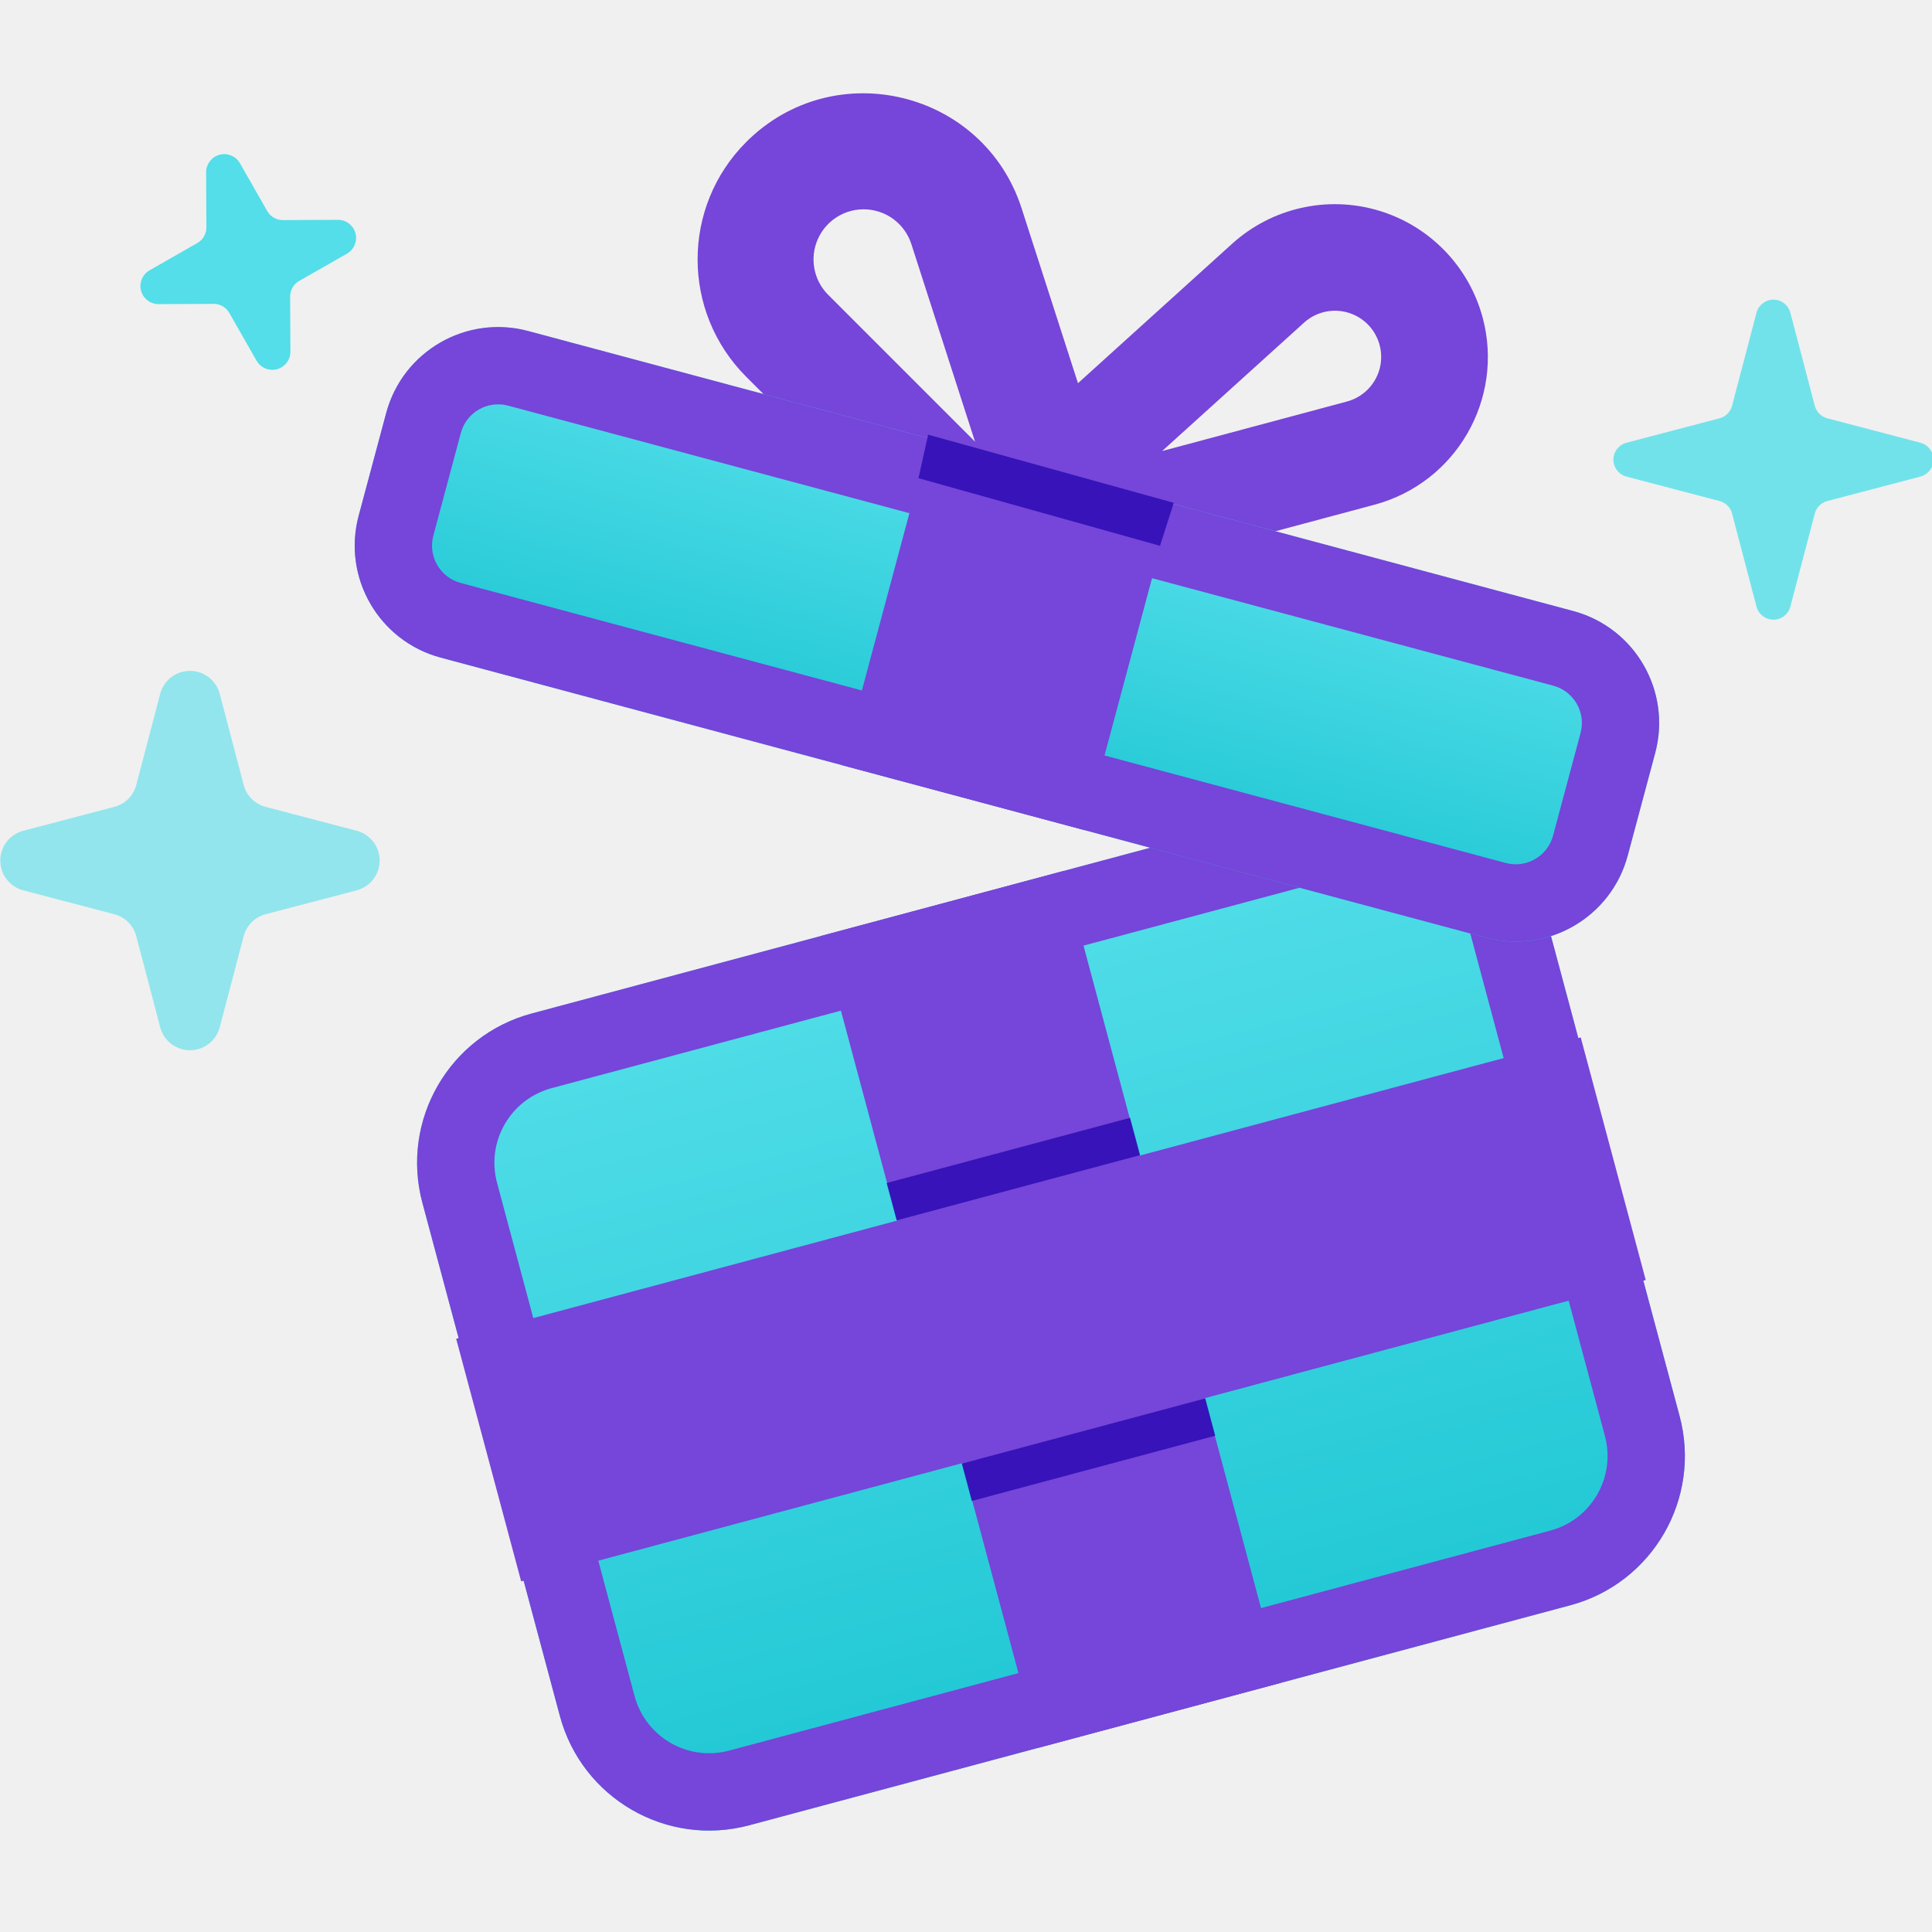
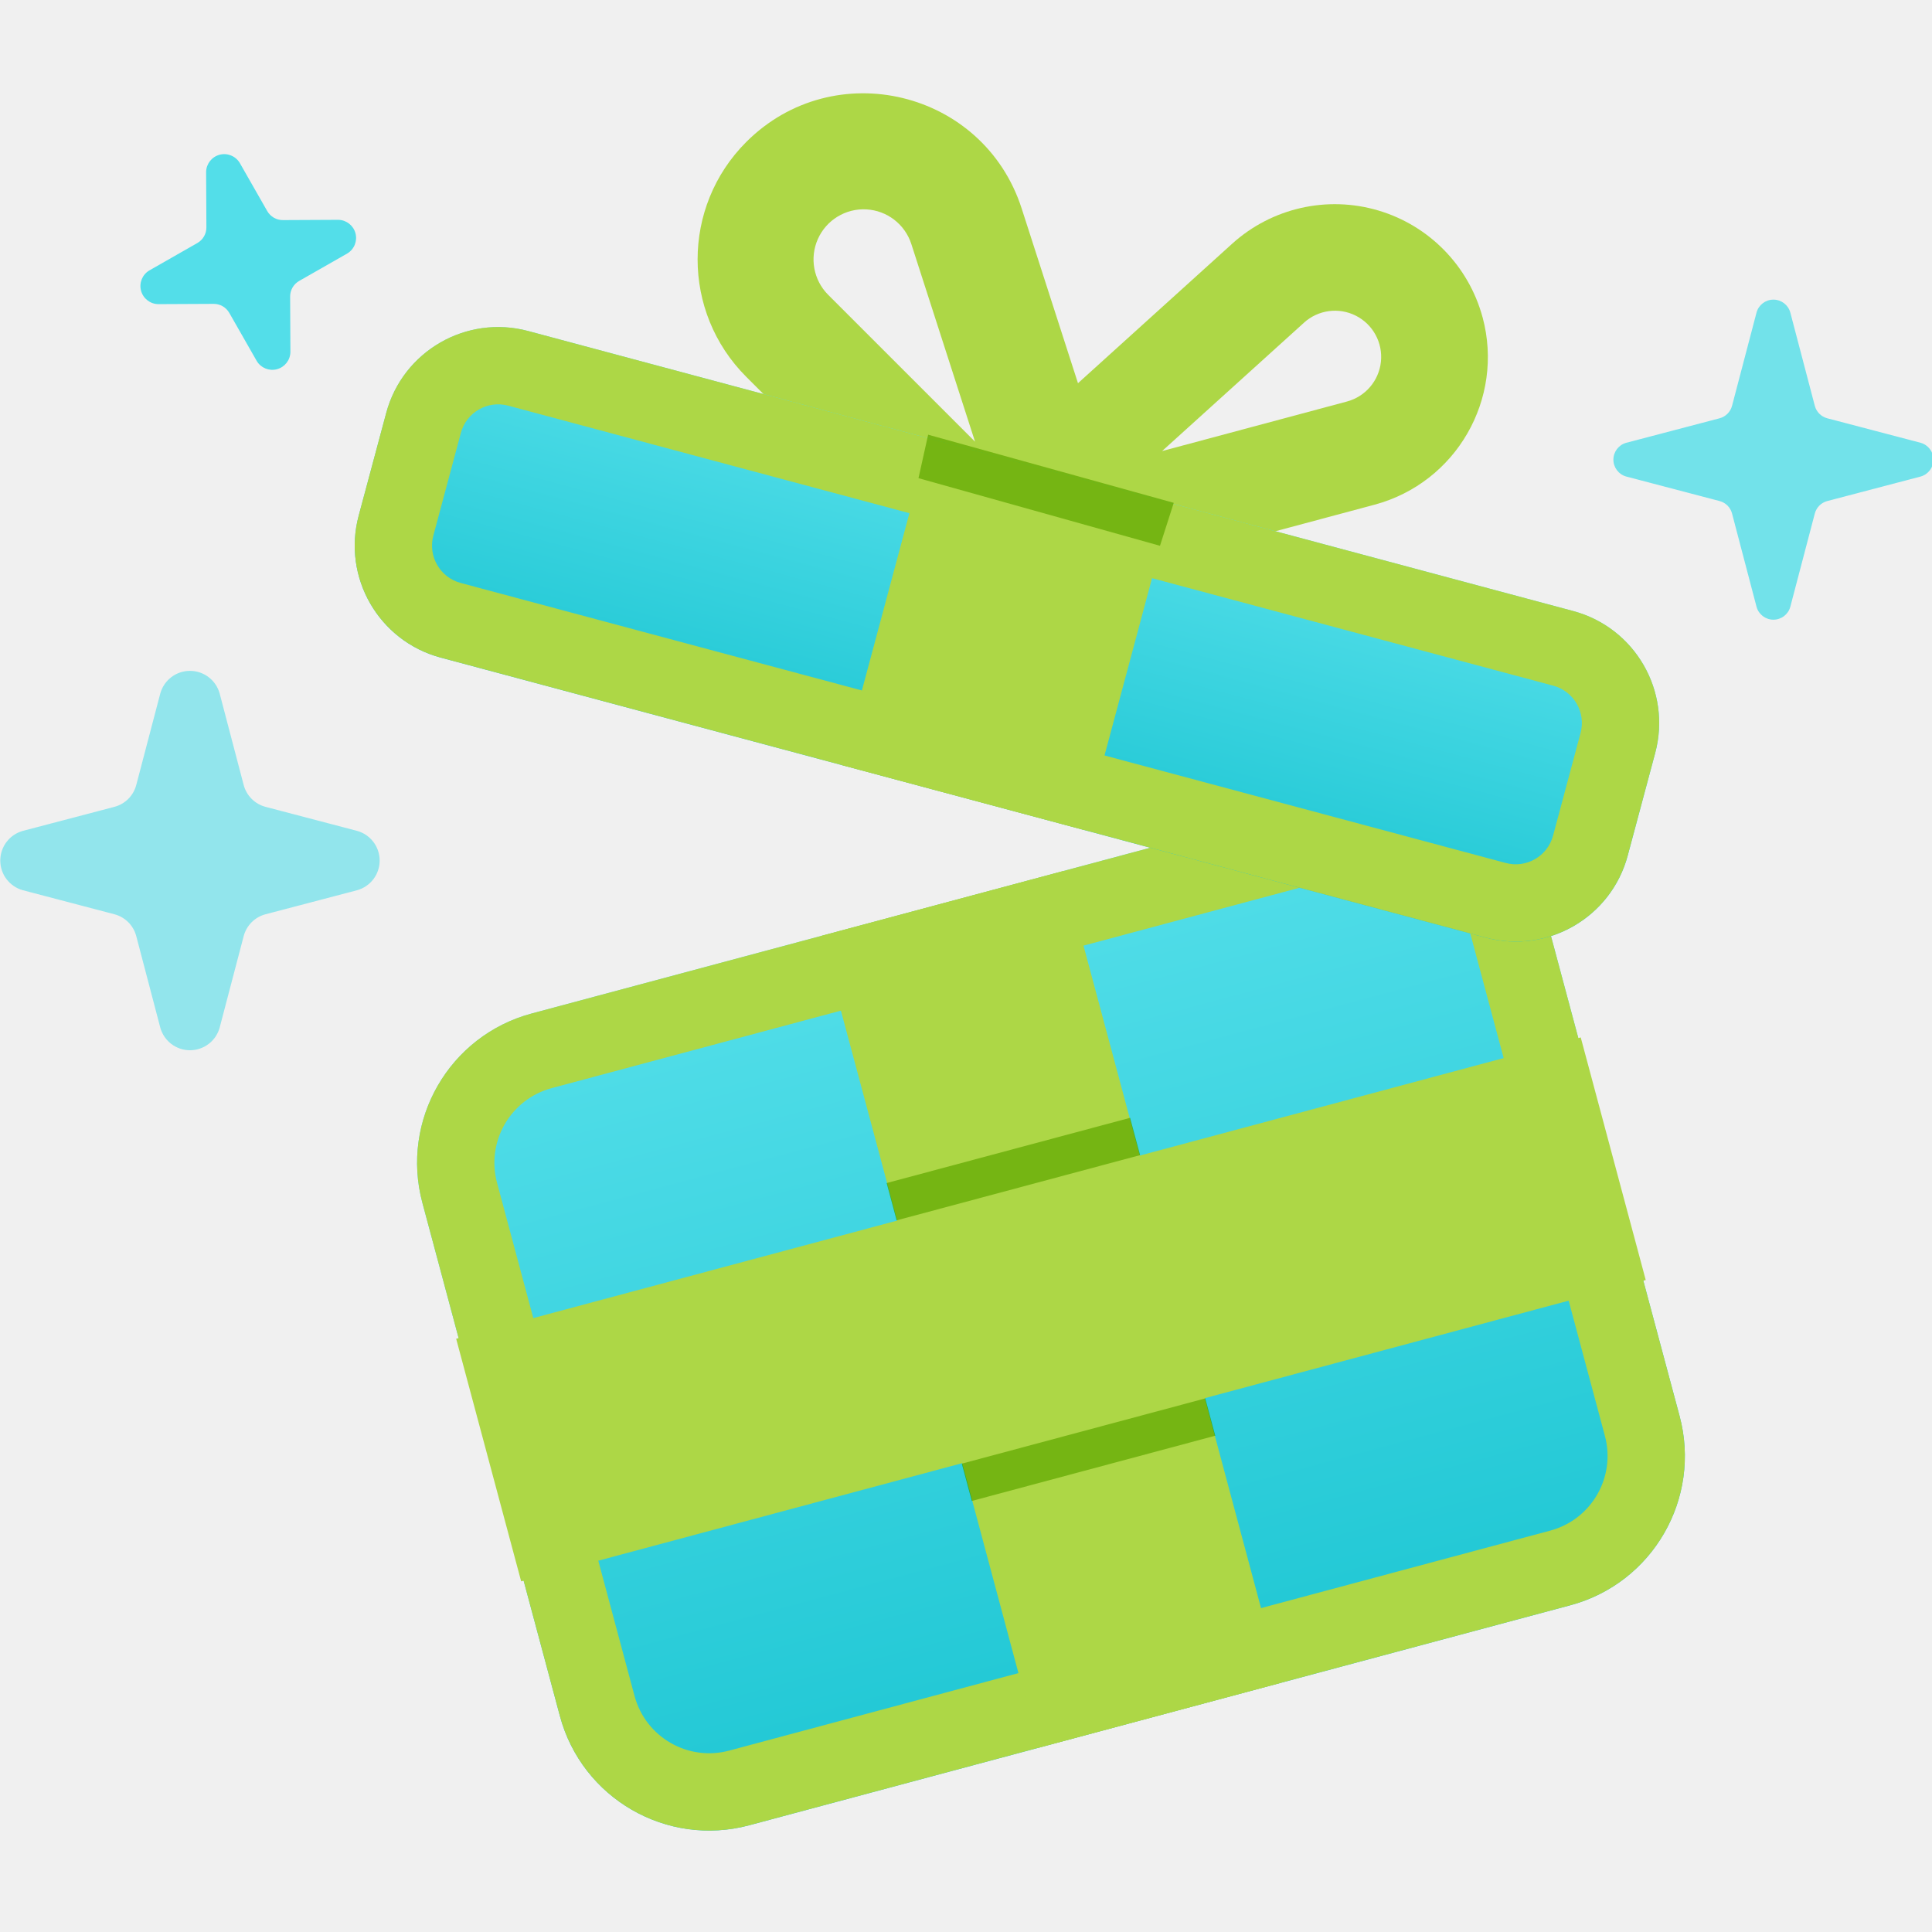
<svg xmlns="http://www.w3.org/2000/svg" width="64" height="64" fill="none">
-   <style>.B{fill-rule:evenodd}.C{fill:#7645d9}</style>
+   <style>.B{fill-rule:evenodd}.C{fill:#add746}</style>
  <g clip-path="url(#C)">
    <g class="B C">
      <path d="M43.194 10.691a1.53 1.53 0 1 1 1.421 2.611l-6.119 1.64 4.698-4.25zm5.919-.177a5.07 5.07 0 0 0-8.291-2.445l-9.802 8.868c-1.46 1.321-.158 3.712 1.744 3.203l12.768-3.421c2.702-.724 4.306-3.502 3.582-6.204z" />
      <path d="M30.189 8.084a1.66 1.66 0 1 0-2.754 1.683l4.864 4.864-2.11-6.547zm-5.469-3.38c2.908-2.908 7.862-1.712 9.124 2.202l4.403 13.66c.656 2.035-1.867 3.577-3.378 2.065L24.72 12.482a5.5 5.5 0 0 1 0-7.778z" />
    </g>
    <g fill="#53dee9">
      <path d="M7.276 34.043a1.02 1.02 0 0 1-1.966 0l-.796-3.032c-.093-.355-.37-.632-.725-.725l-3.032-.796a1.02 1.02 0 0 1 0-1.966l3.032-.796c.355-.093.632-.37.725-.725l.796-3.032a1.02 1.02 0 0 1 1.966 0l.796 3.032c.093.355.37.632.725.725l3.032.796a1.02 1.02 0 0 1 0 1.966l-3.032.796c-.355.093-.632.37-.725.725l-.796 3.032z" opacity=".6" />
      <path d="M9.62 11.664a.6.6 0 0 1-1.113.298l-.911-1.596c-.107-.187-.305-.302-.52-.3l-1.837.009a.6.6 0 0 1-.298-1.113l1.596-.911c.187-.107.302-.305.3-.52l-.009-1.838a.6.6 0 0 1 1.113-.298l.911 1.596c.107.187.305.302.52.3l1.837-.009a.6.6 0 0 1 .298 1.113l-1.596.911c-.187.107-.302.305-.3.52l.009 1.838z" />
      <path d="M53.871 15.786a.58.58 0 0 1 0-1.118l3.093-.812a.58.58 0 0 0 .412-.412l.812-3.093a.58.58 0 0 1 1.118 0l.812 3.093a.58.58 0 0 0 .412.412l3.093.812a.58.58 0 0 1 0 1.118l-3.093.812a.58.58 0 0 0-.412.412l-.812 3.093a.58.58 0 0 1-1.118 0l-.812-3.093c-.053-.202-.21-.359-.412-.412l-3.093-.812z" opacity=".8" />
    </g>
    <path fill="url(#A)" d="M51.083 29.906a5.12 5.12 0 0 0-6.271-3.62l-27.2 7.288a5.12 5.12 0 0 0-3.62 6.271l4.555 17a5.12 5.12 0 0 0 6.271 3.62l27.2-7.288a5.12 5.12 0 0 0 3.62-6.271l-4.555-17z" />
    <g class="C">
      <path d="M18.274 36.046l27.201-7.288a2.56 2.56 0 0 1 3.135 1.81l4.555 17a2.56 2.56 0 0 1-1.81 3.135l-27.2 7.288a2.56 2.56 0 0 1-3.135-1.81l-4.555-17a2.56 2.56 0 0 1 1.81-3.135zm26.538-9.761a5.12 5.12 0 0 1 6.271 3.62l4.555 17a5.12 5.12 0 0 1-3.62 6.271l-27.2 7.288a5.12 5.12 0 0 1-6.271-3.62l-4.555-17a5.12 5.12 0 0 1 3.62-6.271l27.2-7.288z" class="B" />
      <path d="M35.23 28.853l-8.036 2.153 7.206 26.891 8.036-2.153-7.206-26.891z" />
      <path d="M54.517 42.402l-2.153-8.036-37.253 9.982 2.153 8.036 37.253-9.982z" />
    </g>
    <g style="mix-blend-mode:multiply" class="B C">
      <path d="M39.926 46.324l-8.065 2.161.331 1.236 8.065-2.161-.331-1.236zm-10.224-5.898l8.065-2.161-.331-1.236-8.065 2.161.331 1.236z" />
    </g>
    <path fill="url(#B)" d="M54.831 24.945a3.84 3.84 0 0 0-2.715-4.703l-34.619-9.276a3.84 3.84 0 0 0-4.703 2.715l-.911 3.4a3.84 3.84 0 0 0 2.715 4.703l34.619 9.276a3.84 3.84 0 0 0 4.703-2.715l.911-3.4z" />
    <g class="C">
      <path d="M16.834 13.438l34.619 9.276a1.28 1.28 0 0 1 .905 1.568l-.911 3.4a1.28 1.28 0 0 1-1.568.905L15.26 19.311a1.28 1.28 0 0 1-.905-1.568l.911-3.4a1.28 1.28 0 0 1 1.568-.905zm35.281 6.803a3.84 3.84 0 0 1 2.715 4.703l-.911 3.4a3.84 3.84 0 0 1-4.703 2.715l-34.619-9.276a3.84 3.84 0 0 1-2.715-4.703l.911-3.4a3.84 3.84 0 0 1 4.703-2.715l34.619 9.276z" class="B" />
      <path d="M38.824 16.68l-8.036-2.153-2.899 10.818 8.037 2.153 2.899-10.818z" />
    </g>
    <g style="mix-blend-mode:multiply" class="B C">
      <path d="M38.426 18.08l-8-2.24.32-1.44 8.136 2.257-.456 1.423z" />
    </g>
  </g>
  <defs>
    <linearGradient id="A" x1="31.212" x2="38.417" y1="29.929" y2="56.821" gradientUnits="userSpaceOnUse">
      <stop stop-color="#53dee9" />
      <stop offset="1" stop-color="#1fc7d4" />
    </linearGradient>
    <linearGradient id="B" x1="34.806" x2="31.907" y1="15.604" y2="26.422" gradientUnits="userSpaceOnUse">
      <stop stop-color="#53dee9" />
      <stop offset="1" stop-color="#1fc7d4" />
    </linearGradient>
    <clipPath id="C">
      <path fill="#fff" d="M0 0h64v64H0z" />
    </clipPath>
  </defs>
</svg>
